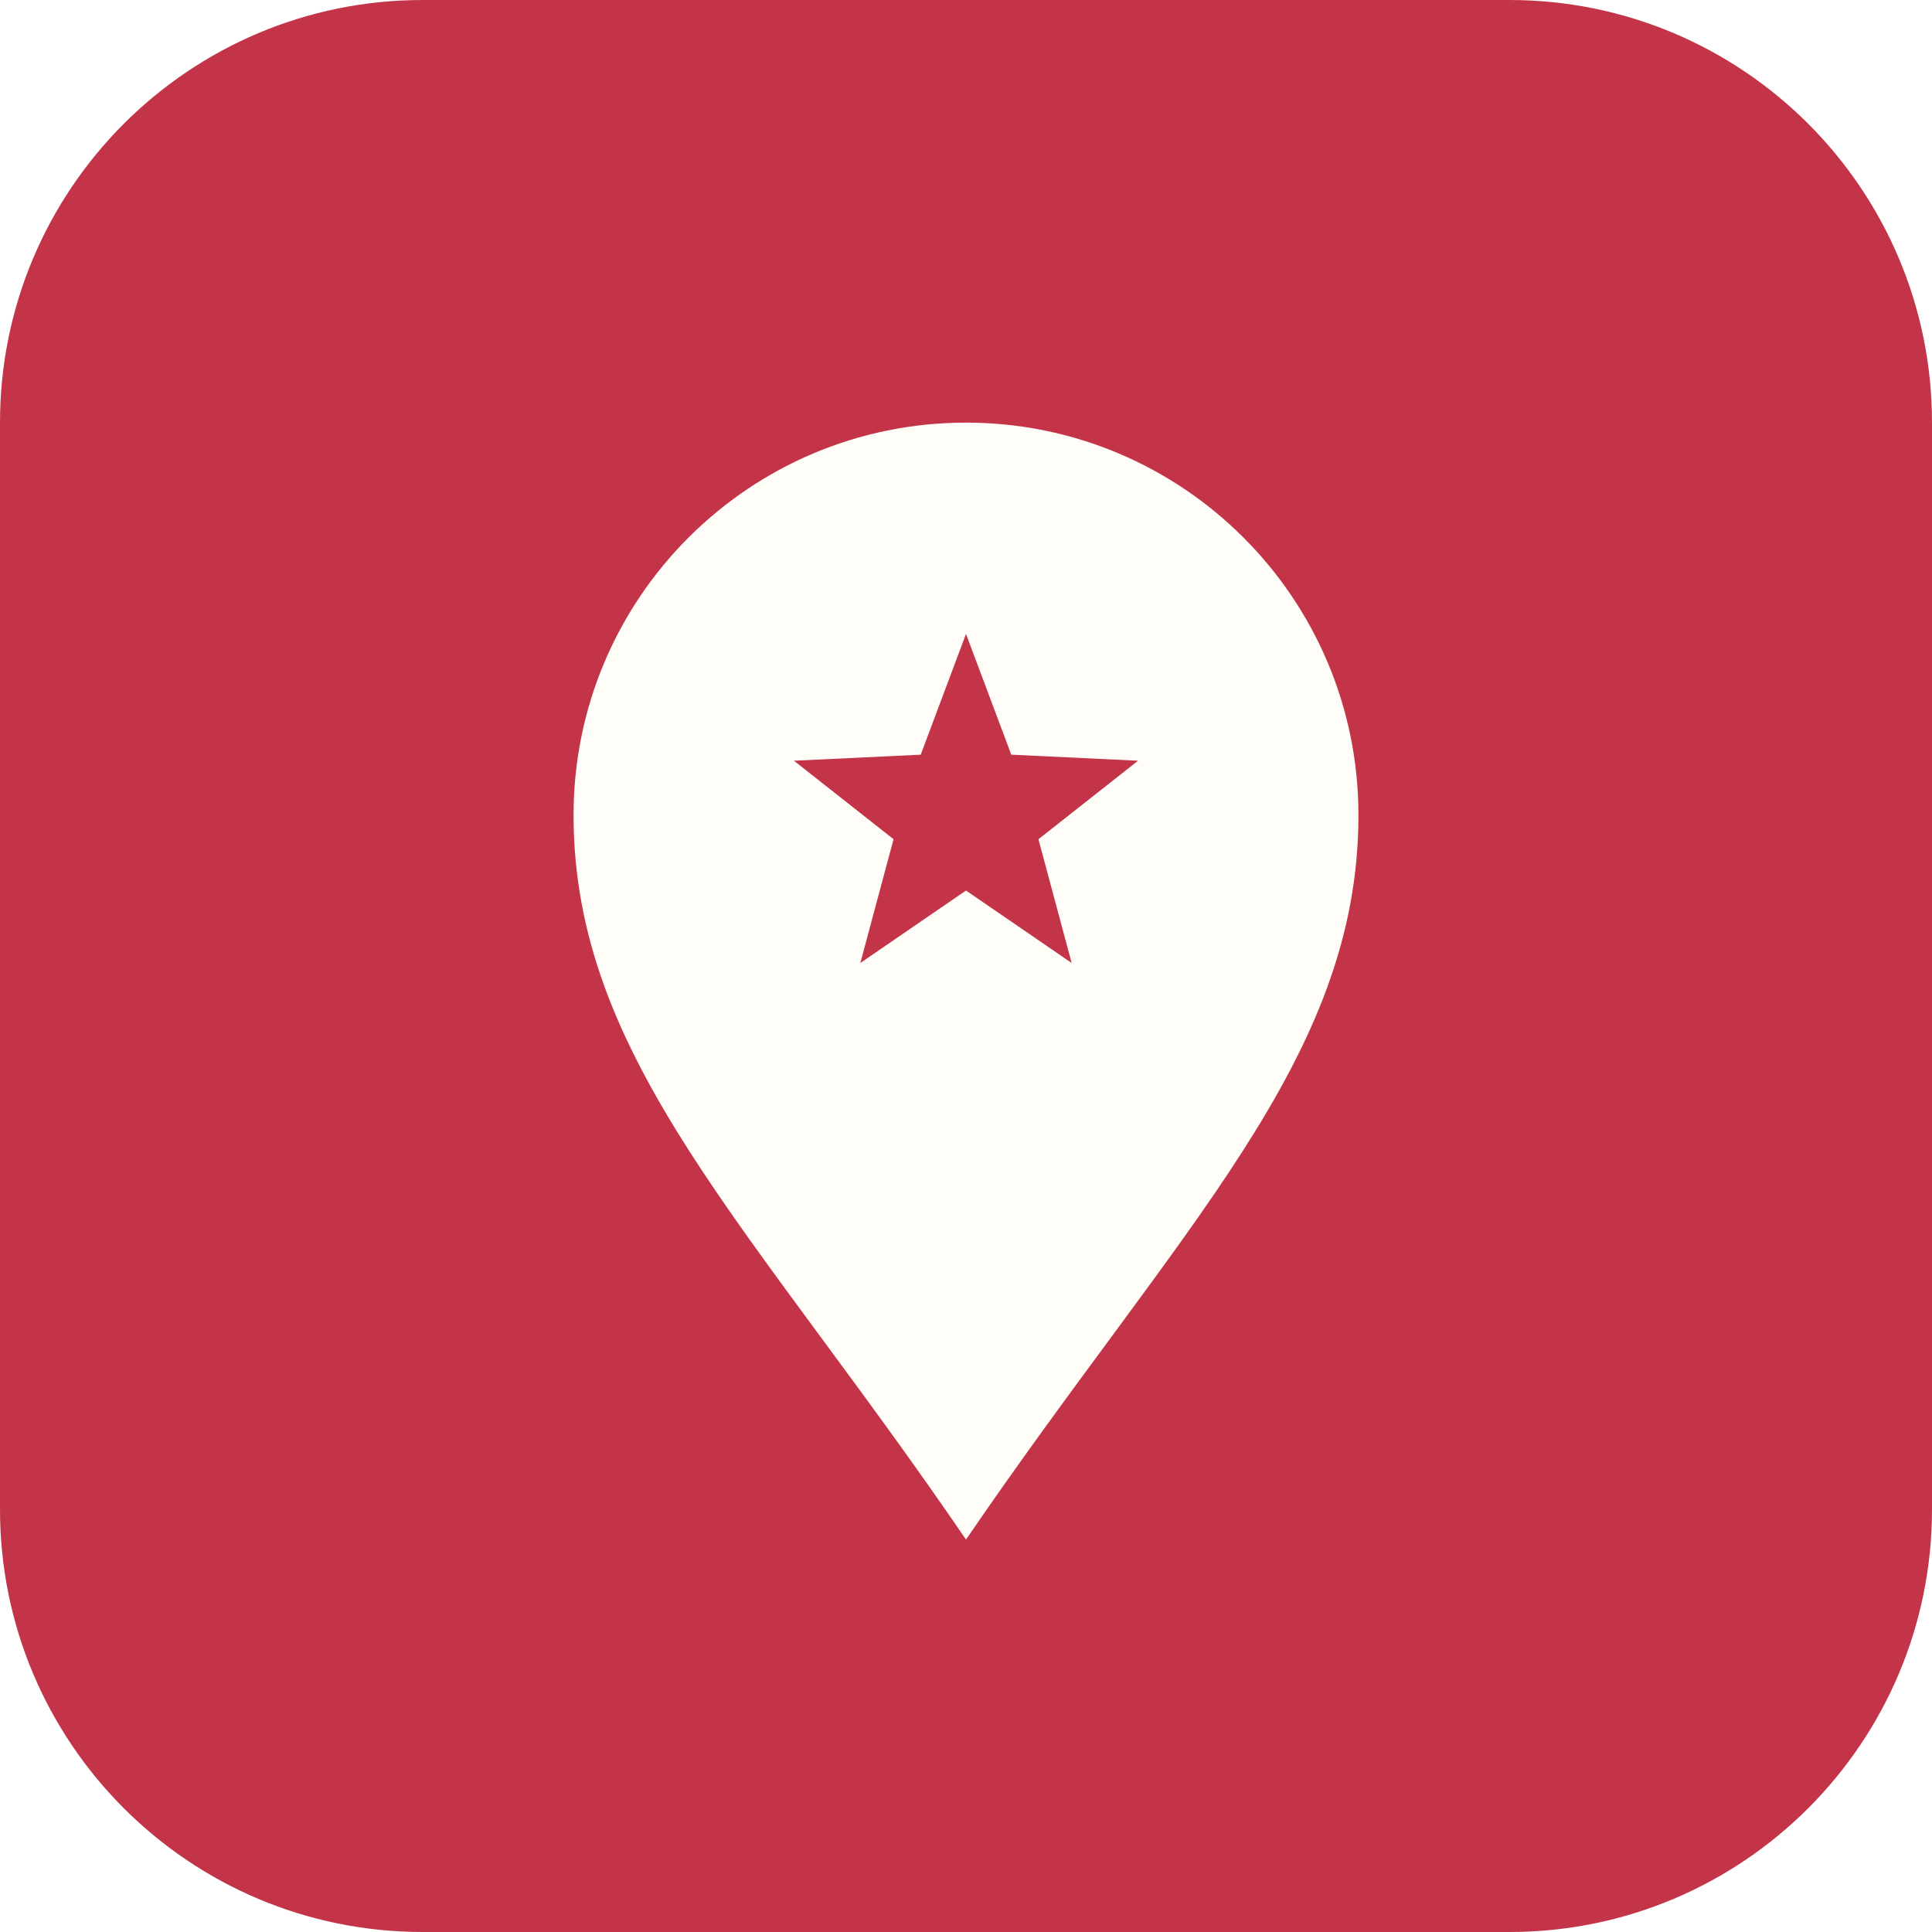
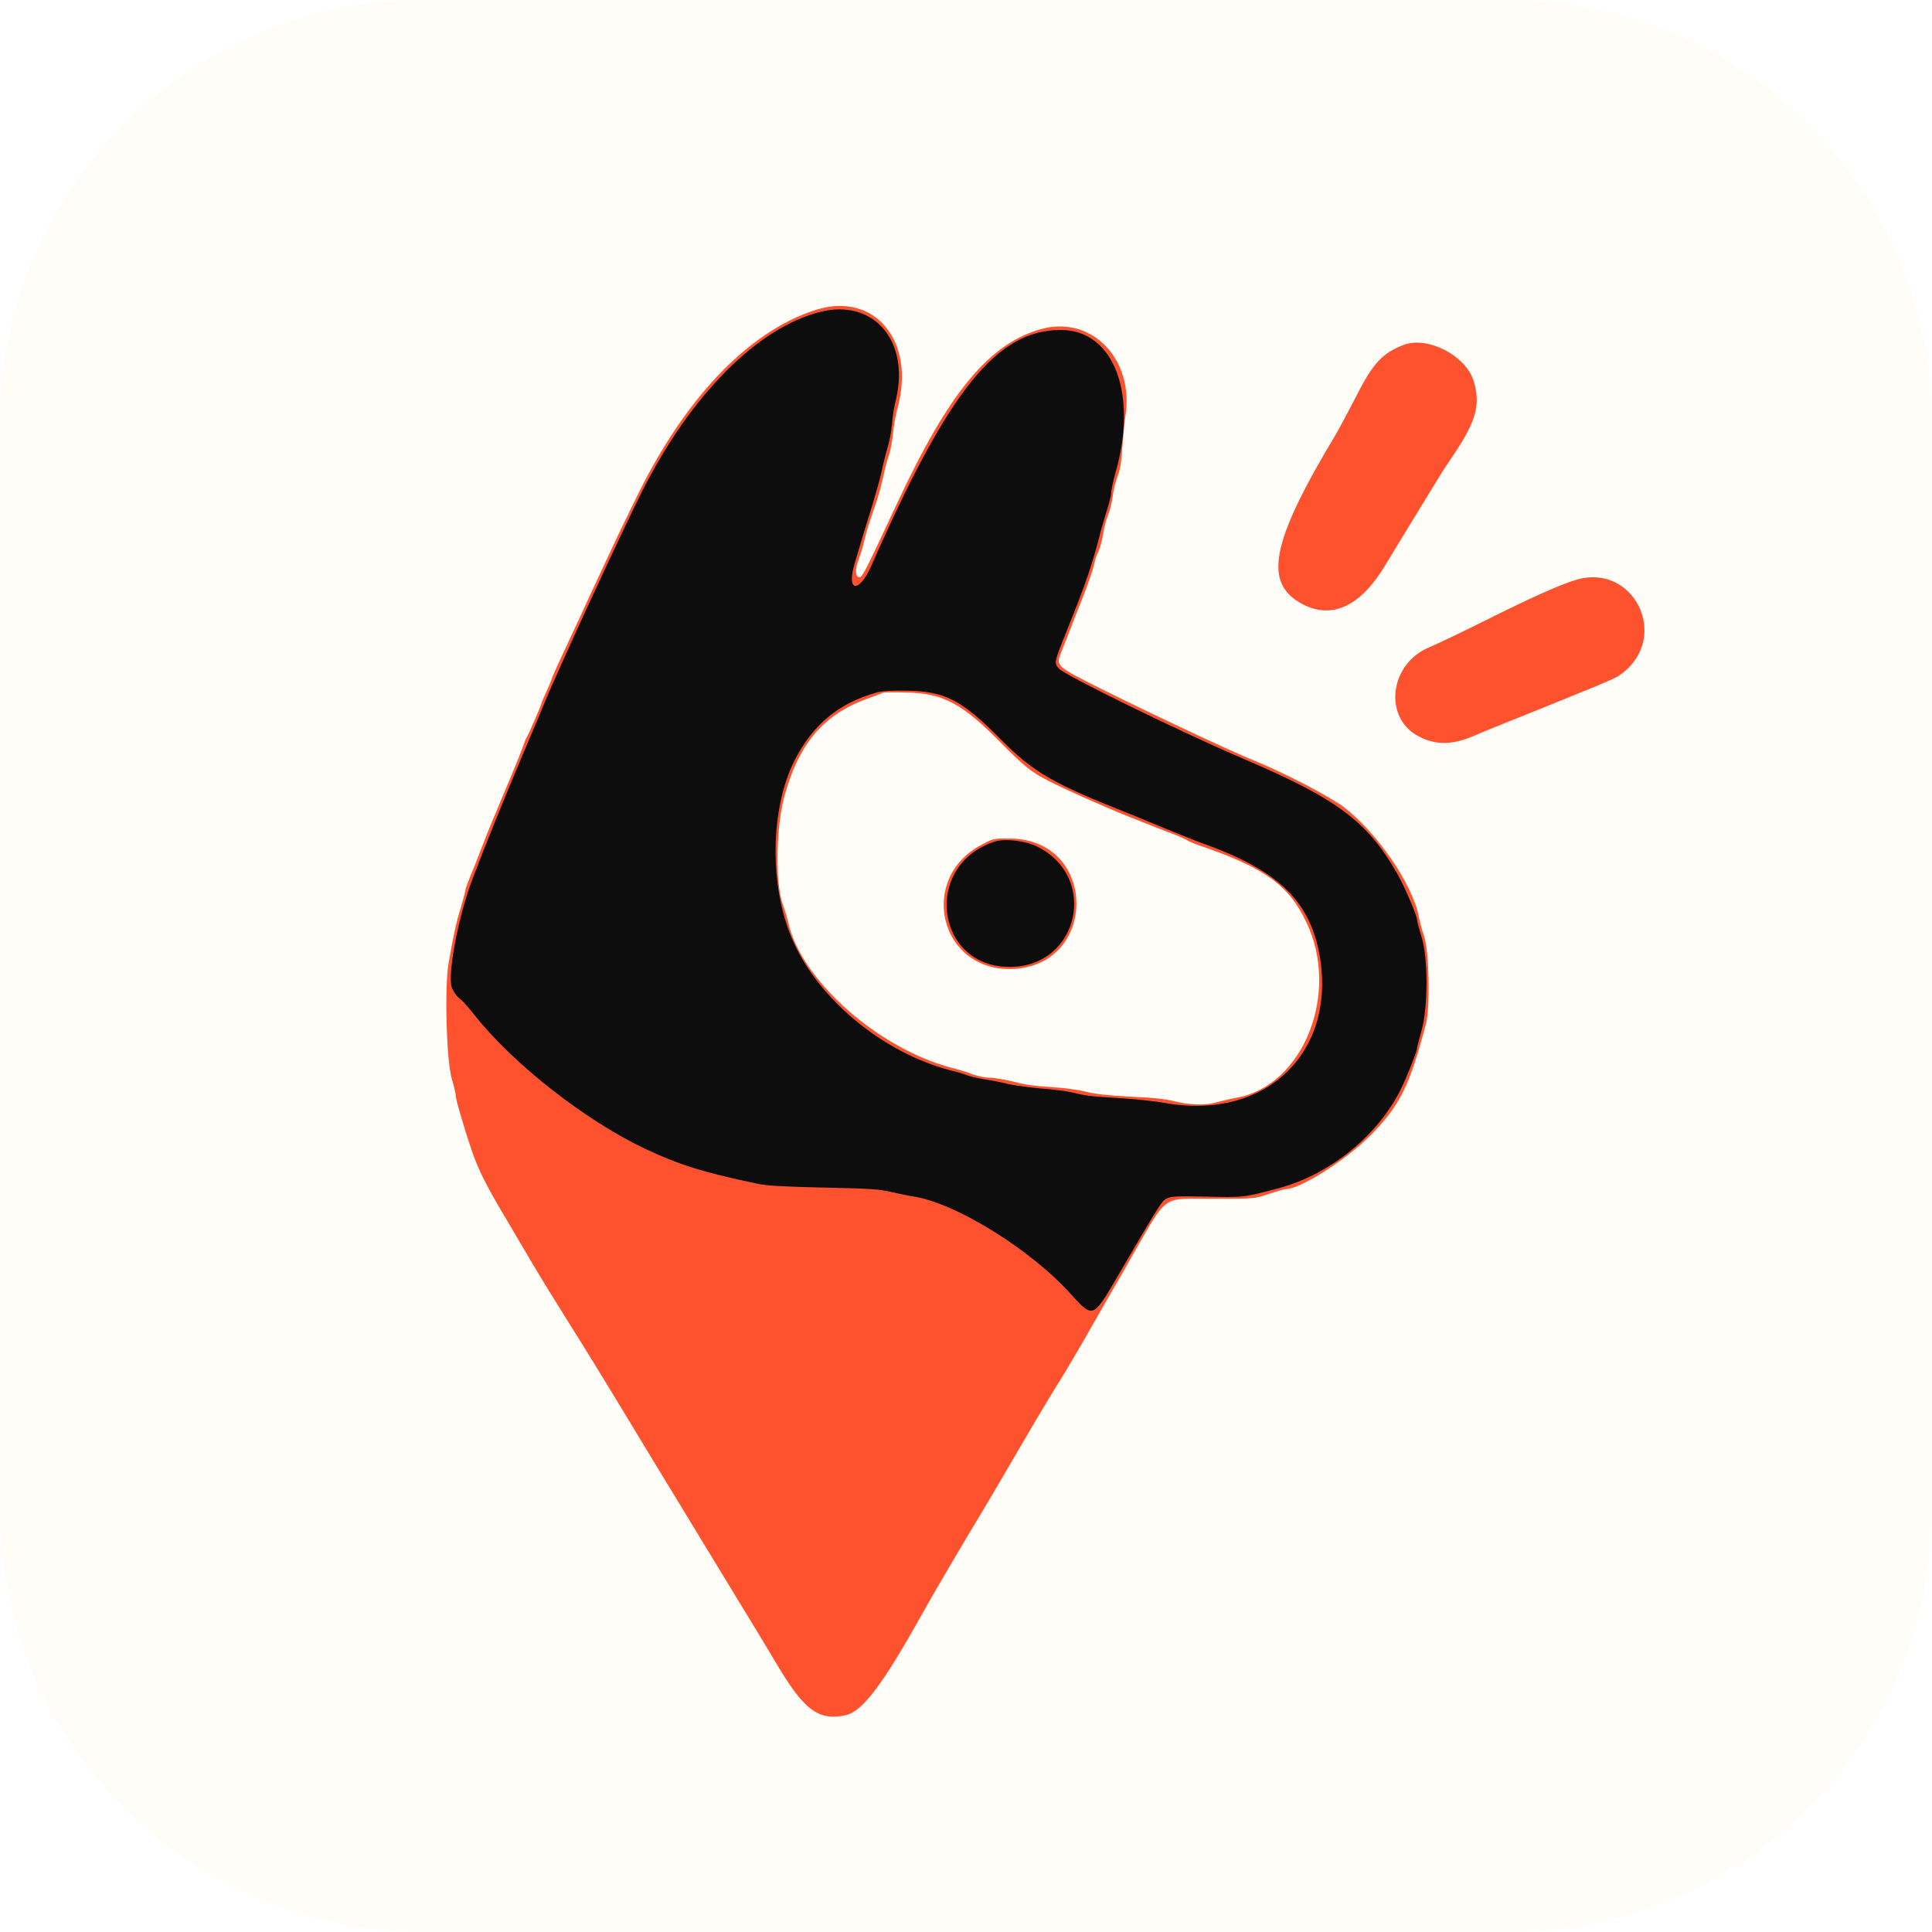
<svg xmlns="http://www.w3.org/2000/svg" viewBox="0 0 64 64">
-   <rect width="64" height="64" rx="14" fill="#c43448" />
-   <path d="M32 51 C24.9 40.6 19 35.1 19 27 a13 13 0 1 1 26 0 C45 35.1 39.1 40.6 32 51 Z" fill="#fffdf8" />
-   <path d="M32 21 L33.5 25 L37.7 25.2 L34.4 27.8 L35.5 31.9 L32 29.5 L28.5 31.9 L29.6 27.8 L26.3 25.2 L30.5 25 Z" fill="#c43448" />
+   <rect width="64" height="64" rx="14" fill="#fffdf8" />
+   <path d="M 27.04 10.26 C 24.77 10.97 22.6 13.27 20.98 16.69 C 20.91 16.82 20.67 17.33 20.43 17.82 C 20.2 18.32 19.81 19.14 19.58 19.64 C 19.35 20.15 19.07 20.75 18.97 20.96 C 18.46 22.05 18.33 22.34 18.29 22.45 C 18.27 22.52 18.19 22.72 18.1 22.91 C 18.02 23.09 17.95 23.25 17.95 23.26 C 17.95 23.31 17.52 24.31 17.45 24.42 C 17.41 24.48 17.36 24.62 17.32 24.74 C 17.28 24.86 17.11 25.28 16.94 25.69 C 16.77 26.1 16.57 26.56 16.51 26.72 C 16.27 27.27 16.02 27.91 15.87 28.3 C 15.79 28.52 15.65 28.86 15.57 29.05 C 15.49 29.25 15.42 29.44 15.42 29.47 C 15.42 29.51 15.35 29.77 15.27 30.05 C 15.11 30.55 15.01 31.04 14.86 31.91 C 14.72 32.72 14.79 35.17 14.97 35.75 C 15.04 35.99 15.1 36.24 15.1 36.31 C 15.1 36.43 15.38 37.39 15.64 38.15 C 15.86 38.78 16.11 39.28 16.79 40.42 C 17.1 40.95 17.53 41.67 17.74 42.03 C 17.96 42.4 18.41 43.13 18.75 43.67 C 19.45 44.78 20.08 45.81 21.58 48.29 C 22.66 50.07 23.29 51.1 24.45 53.01 C 24.81 53.59 25.37 54.52 25.69 55.06 C 26.63 56.65 27.1 57.01 28.01 56.82 C 28.56 56.7 29.23 55.83 30.56 53.44 C 30.94 52.76 31.73 51.41 32.7 49.8 C 33 49.29 33.51 48.43 33.82 47.89 C 34.61 46.54 34.77 46.28 35.26 45.49 C 35.49 45.11 35.9 44.41 36.17 43.93 C 36.44 43.45 36.79 42.85 36.94 42.59 C 37.09 42.33 37.35 41.89 37.5 41.61 C 38.71 39.52 38.44 39.71 40.2 39.71 C 41.56 39.71 41.56 39.71 42.03 39.55 C 42.3 39.46 42.55 39.39 42.6 39.39 C 43.07 39.39 44.6 38.42 45.39 37.62 C 46.37 36.63 46.7 35.97 47.24 33.9 C 47.38 33.35 47.34 31.49 47.18 31.03 C 47.11 30.82 47.03 30.53 47 30.37 C 46.8 29.3 45.61 27.57 44.52 26.74 C 44.06 26.39 42.54 25.6 41.56 25.2 C 40.8 24.9 38.13 23.64 36.6 22.88 C 34.94 22.05 34.97 22.07 35.16 21.59 C 35.22 21.43 35.37 21.07 35.48 20.78 C 35.59 20.49 35.73 20.13 35.79 19.99 C 36.02 19.42 36.21 18.87 36.25 18.67 C 36.27 18.55 36.33 18.37 36.39 18.26 C 36.44 18.15 36.51 17.9 36.54 17.7 C 36.57 17.5 36.64 17.22 36.7 17.08 C 36.76 16.94 36.83 16.65 36.86 16.45 C 36.88 16.24 36.96 15.94 37.02 15.78 C 37.1 15.58 37.15 15.3 37.18 14.81 C 37.21 14.44 37.25 13.98 37.28 13.79 C 37.58 11.92 36.19 10.46 34.53 10.89 C 32.79 11.35 31.44 12.97 29.7 16.71 C 28.61 19.04 28.57 19.12 28.46 19.12 C 28.33 19.12 28.32 18.84 28.44 18.55 C 28.48 18.44 28.57 18.17 28.62 17.95 C 28.71 17.58 28.76 17.41 29.05 16.57 C 29.11 16.39 29.2 16.04 29.26 15.79 C 29.31 15.54 29.39 15.23 29.44 15.1 C 29.49 14.97 29.55 14.65 29.58 14.39 C 29.6 14.13 29.67 13.74 29.73 13.52 C 30.34 11.3 28.98 9.66 27.04 10.26 M 46.51 11.42 C 45.8 11.69 45.48 12.03 44.93 13.12 C 44.69 13.58 44.4 14.13 44.28 14.34 C 42.07 18.01 41.82 19.35 43.2 20.04 C 44.16 20.51 45.09 20.06 45.89 18.72 C 46.25 18.13 47.22 16.53 47.63 15.87 C 47.75 15.66 48 15.29 48.17 15.04 C 48.9 13.94 49.05 13.41 48.82 12.63 C 48.57 11.79 47.31 11.13 46.51 11.42 M 52.17 19.22 C 51.65 19.38 50.71 19.8 49.21 20.55 C 48.41 20.95 47.57 21.35 47.35 21.44 C 46.02 21.99 45.81 23.79 47.01 24.4 C 47.57 24.69 48.12 24.68 48.84 24.37 C 49.16 24.23 49.16 24.23 51.3 23.37 C 53.5 22.48 53.53 22.46 53.73 22.31 C 55.35 21.08 54.1 18.6 52.17 19.22 M 29.25 22.95 C 29.21 22.97 28.96 23.06 28.69 23.16 C 27.25 23.69 26.44 24.67 25.97 26.43 C 25.71 27.42 25.68 29.22 25.92 29.92 C 26.01 30.18 26.09 30.46 26.11 30.55 C 26.53 32.47 29.09 34.74 31.55 35.38 C 31.75 35.43 32.06 35.52 32.22 35.59 C 32.39 35.65 32.64 35.7 32.79 35.7 C 32.93 35.7 33.28 35.76 33.57 35.83 C 33.92 35.93 34.31 35.98 34.83 36.01 C 35.27 36.04 35.73 36.1 35.99 36.17 C 36.29 36.24 36.7 36.29 37.47 36.33 C 38.21 36.36 38.65 36.41 38.94 36.49 C 39.45 36.61 39.97 36.62 40.32 36.51 C 40.46 36.47 40.76 36.4 40.98 36.36 C 43.19 35.95 44.4 32.88 43.27 30.54 C 42.69 29.32 41.9 28.75 39.74 28.01 C 39.54 27.94 39.35 27.86 39.32 27.83 C 39.29 27.81 39.1 27.72 38.92 27.65 C 38.59 27.53 38.22 27.38 37.36 27.04 C 36.51 26.7 35.22 26.12 34.72 25.86 C 34.16 25.57 33.94 25.4 33.16 24.61 C 31.87 23.3 31.24 22.96 30.02 22.94 C 29.64 22.93 29.3 22.93 29.25 22.95 M 32.54 27.97 C 30.39 29.08 31.11 32.16 33.51 32.1 C 36.36 32.02 36.38 27.87 33.53 27.78 C 32.92 27.77 32.92 27.77 32.54 27.97" fill="#fe512d" fill-rule="evenodd" />
+   <path d="M 27.18 10.33 C 25.11 10.84 22.88 13.08 21.28 16.26 C 20.55 17.71 18.45 22.26 17.98 23.42 C 17.89 23.65 17.61 24.3 17.37 24.87 C 16.68 26.51 16.07 28.01 15.66 29.1 C 15.19 30.31 14.81 32.31 14.97 32.72 C 15.02 32.85 15.13 33.01 15.22 33.07 C 15.31 33.14 15.54 33.39 15.73 33.64 C 17.01 35.25 19.38 37.11 21.36 38.05 C 22.48 38.58 23.31 38.84 25.08 39.21 C 25.37 39.28 25.97 39.31 27.3 39.34 C 28.85 39.37 29.18 39.4 29.54 39.49 C 29.78 39.54 30.08 39.61 30.23 39.63 C 31.63 39.83 34.17 41.4 35.5 42.9 C 36.19 43.66 36.22 43.65 36.94 42.42 C 38.5 39.75 38.48 39.78 38.68 39.69 C 38.81 39.63 39.05 39.62 39.97 39.64 C 41.18 39.67 41.2 39.67 42.32 39.37 C 44.02 38.93 45.63 37.64 46.4 36.09 C 46.59 35.71 46.94 34.83 46.94 34.73 C 46.94 34.69 47.01 34.43 47.09 34.14 C 47.31 33.35 47.31 31.74 47.09 31.03 C 47.01 30.77 46.94 30.52 46.94 30.46 C 46.94 30.33 46.53 29.37 46.29 28.95 C 45.3 27.21 44.31 26.47 41.2 25.14 C 39.2 24.29 35.27 22.37 35.08 22.15 C 34.91 21.96 34.91 21.96 35.36 20.84 C 35.98 19.3 36.16 18.76 36.42 17.77 C 36.46 17.59 36.57 17.23 36.65 16.96 C 36.74 16.69 36.81 16.4 36.81 16.32 C 36.81 16.24 36.87 15.96 36.94 15.7 C 37.71 13.07 36.91 10.93 35.14 10.93 C 33.02 10.93 31.43 12.91 28.86 18.75 C 28.45 19.67 28.03 19.61 28.31 18.67 C 28.55 17.85 28.73 17.26 28.91 16.69 C 29.01 16.35 29.15 15.87 29.21 15.6 C 29.26 15.34 29.36 14.97 29.41 14.79 C 29.47 14.6 29.53 14.26 29.55 14.05 C 29.56 13.83 29.62 13.46 29.68 13.23 C 30.14 11.29 28.94 9.89 27.18 10.33 M 29.04 22.94 C 27.76 23.3 26.91 24.02 26.31 25.21 C 25.52 26.8 25.48 29.31 26.23 31.08 C 27.07 33.08 29.25 34.88 31.5 35.46 C 31.68 35.5 31.91 35.57 32.01 35.61 C 32.1 35.65 32.36 35.71 32.58 35.75 C 32.8 35.78 33.17 35.85 33.4 35.91 C 33.63 35.96 34.14 36.03 34.52 36.06 C 34.91 36.09 35.36 36.15 35.53 36.19 C 35.96 36.3 36.15 36.32 37.13 36.38 C 37.61 36.41 38.28 36.48 38.61 36.54 C 41.92 37.12 44.26 34.89 43.72 31.68 C 43.4 29.84 42.34 28.82 39.79 27.92 C 39.67 27.88 39.19 27.68 38.71 27.49 C 38.23 27.29 37.67 27.06 37.47 26.98 C 34.84 25.94 34.24 25.59 33.14 24.48 C 31.86 23.19 31.31 22.9 30.05 22.88 C 29.54 22.87 29.2 22.89 29.04 22.94 M 32.95 27.88 C 30.56 28.65 30.97 32.03 33.45 32.03 C 35.74 32.03 36.41 29.05 34.35 28.04 C 33.97 27.85 33.28 27.77 32.95 27.88" fill="#0d0d0d" fill-rule="evenodd" />
</svg>
